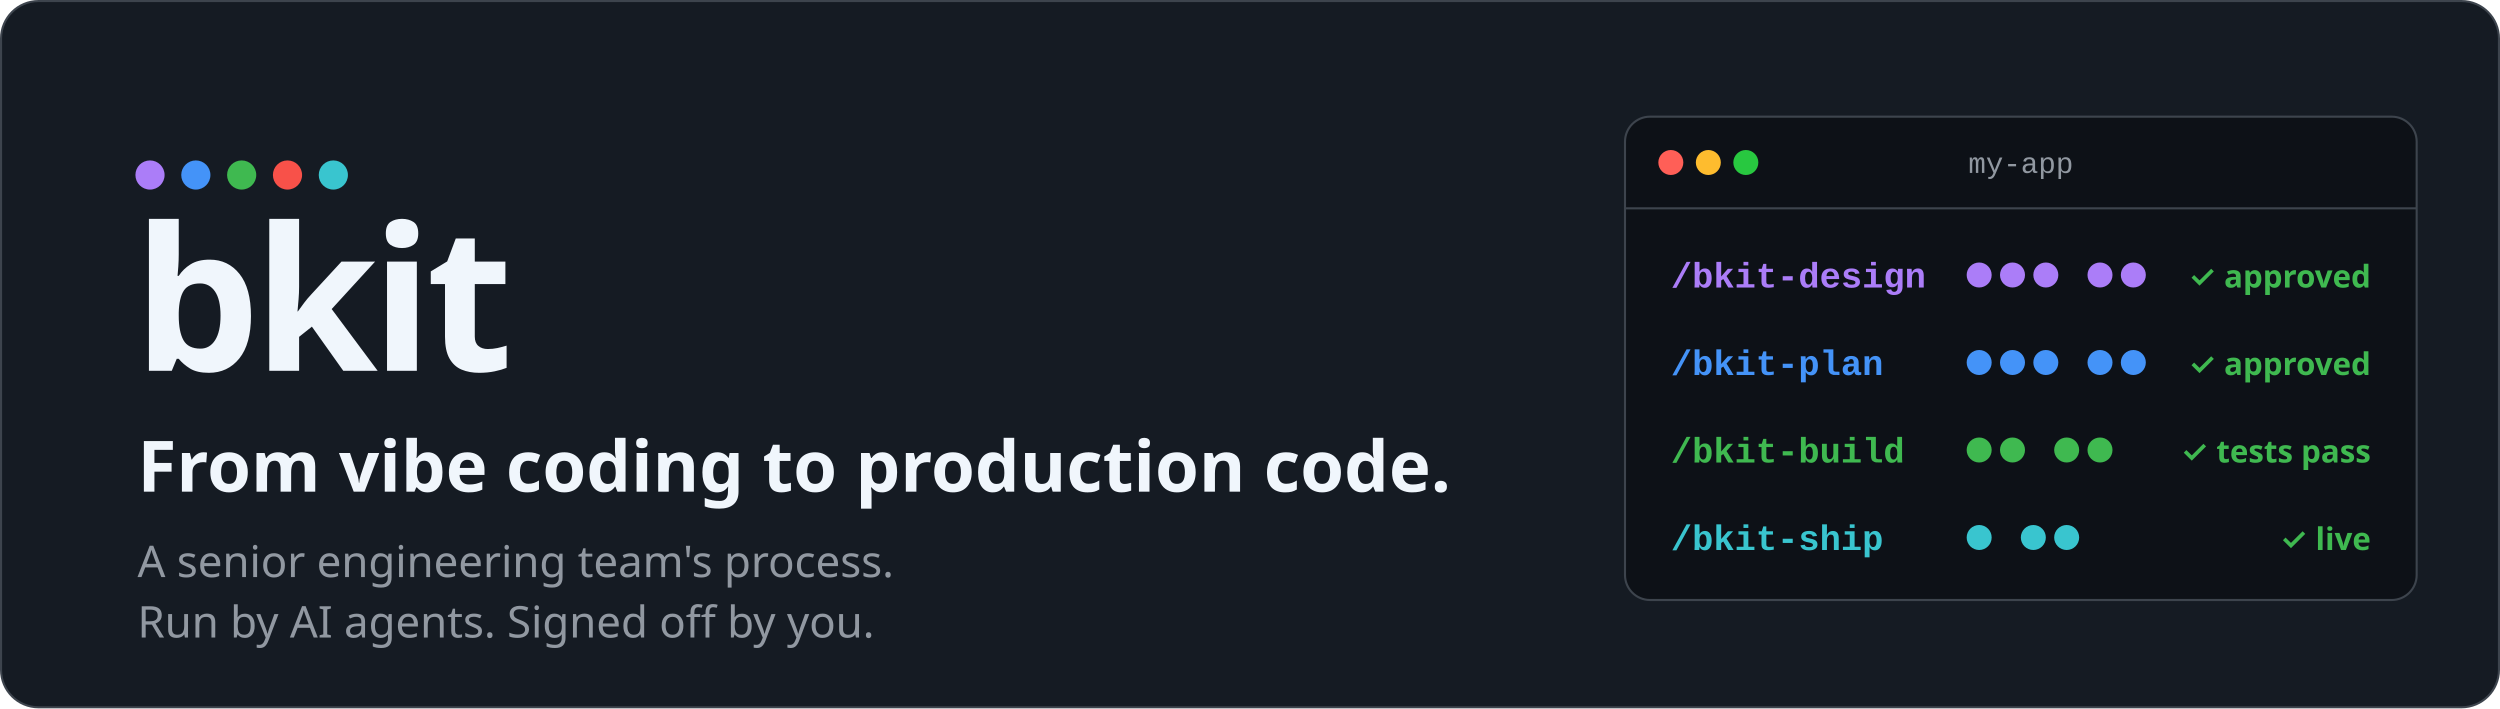
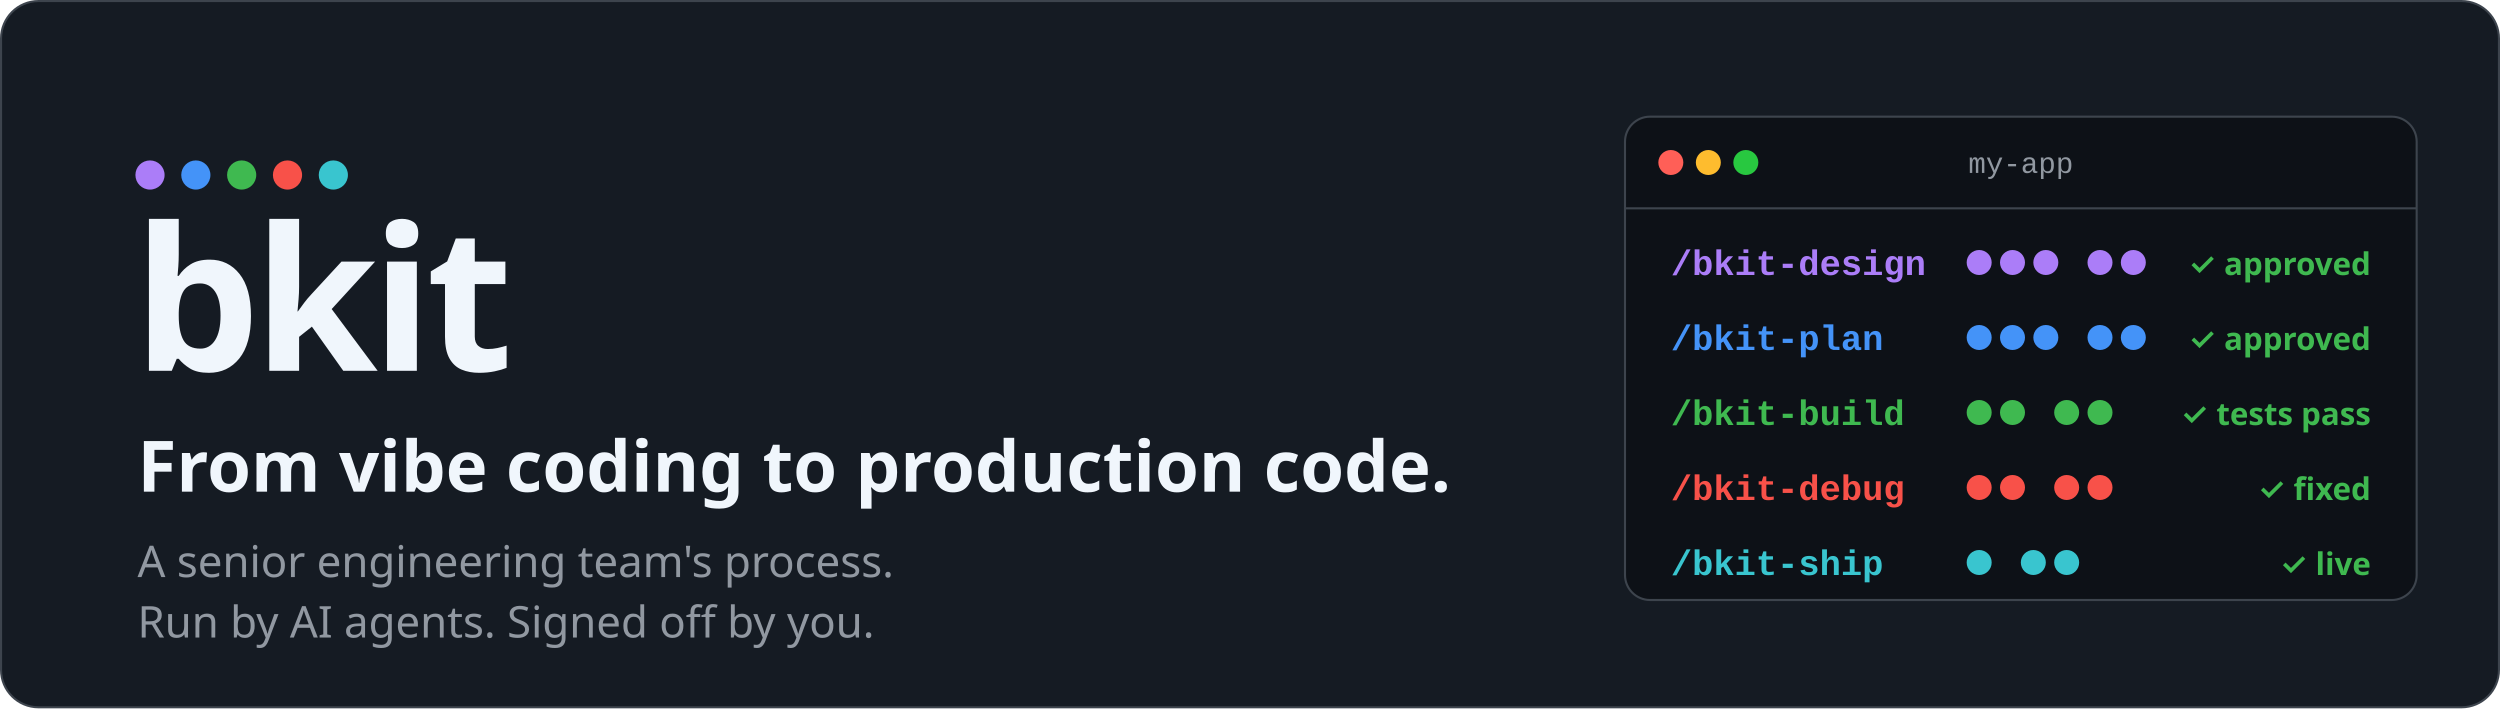
<svg xmlns="http://www.w3.org/2000/svg" width="1200" height="340" viewBox="0 0 1200 340" role="img" aria-label="bkit — from vibe coding to production code. A senior engineering team's process, run by AI agents, signed off by you.">
  <rect x="0.5" y="0.5" width="1199" height="339" rx="18" fill="#151b23" stroke="#3d444d" />
  <circle cx="72" cy="84" r="7" fill="#ab7df8" />
  <circle cx="94" cy="84" r="7" fill="#4493f8" />
  <circle cx="116" cy="84" r="7" fill="#3fb950" />
  <circle cx="138" cy="84" r="7" fill="#f85149" />
  <circle cx="160" cy="84" r="7" fill="#39c5cf" />
  <text x="64" y="178" font-family="-apple-system, BlinkMacSystemFont, 'Segoe UI', 'Noto Sans', Helvetica, Arial, sans-serif" font-size="96" font-weight="800" fill="#f0f6fc" text-anchor="start" letter-spacing="-3">bkit</text>
  <text x="66" y="236" font-family="-apple-system, BlinkMacSystemFont, 'Segoe UI', 'Noto Sans', Helvetica, Arial, sans-serif" font-size="34" font-weight="700" fill="#f0f6fc" text-anchor="start">From vibe coding to production code.</text>
  <text x="66" y="277" font-family="-apple-system, BlinkMacSystemFont, 'Segoe UI', 'Noto Sans', Helvetica, Arial, sans-serif" font-size="21" font-weight="400" fill="#9198a1" text-anchor="start">A senior engineering team's process.</text>
  <text x="66" y="306" font-family="-apple-system, BlinkMacSystemFont, 'Segoe UI', 'Noto Sans', Helvetica, Arial, sans-serif" font-size="21" font-weight="400" fill="#9198a1" text-anchor="start">Run by AI agents. Signed off by you.</text>
  <rect x="780" y="56" width="380" height="232" rx="12" fill="#0d1117" stroke="#3d444d" />
  <circle cx="802" cy="78" r="6" fill="#ff5f57" />
  <circle cx="820" cy="78" r="6" fill="#febc2e" />
  <circle cx="838" cy="78" r="6" fill="#28c840" />
  <text x="970" y="83" font-family="ui-monospace, SFMono-Regular, 'SF Mono', Menlo, Consolas, 'Liberation Mono', monospace" font-size="14" font-weight="400" fill="#9198a1" text-anchor="middle">my-app</text>
  <line x1="780" y1="100" x2="1160" y2="100" stroke="#3d444d" />
-   <text x="802" y="138" font-family="ui-monospace, SFMono-Regular, 'SF Mono', Menlo, Consolas, 'Liberation Mono', monospace" font-size="17" font-weight="600" fill="#ab7df8" text-anchor="start">/bkit-design</text>
-   <circle cx="950" cy="132" r="6" fill="#ab7df8" />
-   <circle cx="966" cy="132" r="6" fill="#ab7df8" />
-   <circle cx="982" cy="132" r="6" fill="#ab7df8" />
-   <circle cx="1008" cy="132" r="6" fill="#ab7df8" />
-   <circle cx="1024" cy="132" r="6" fill="#ab7df8" />
-   <text x="1138" y="138" font-family="-apple-system, BlinkMacSystemFont, 'Segoe UI', 'Noto Sans', Helvetica, Arial, sans-serif" font-size="15" font-weight="600" fill="#3fb950" text-anchor="end">✓ approved</text>
-   <text x="802" y="180" font-family="ui-monospace, SFMono-Regular, 'SF Mono', Menlo, Consolas, 'Liberation Mono', monospace" font-size="17" font-weight="600" fill="#4493f8" text-anchor="start">/bkit-plan</text>
-   <circle cx="950" cy="174" r="6" fill="#4493f8" />
-   <circle cx="966" cy="174" r="6" fill="#4493f8" />
-   <circle cx="982" cy="174" r="6" fill="#4493f8" />
-   <circle cx="1008" cy="174" r="6" fill="#4493f8" />
-   <circle cx="1024" cy="174" r="6" fill="#4493f8" />
-   <text x="1138" y="180" font-family="-apple-system, BlinkMacSystemFont, 'Segoe UI', 'Noto Sans', Helvetica, Arial, sans-serif" font-size="15" font-weight="600" fill="#3fb950" text-anchor="end">✓ approved</text>
-   <text x="802" y="222" font-family="ui-monospace, SFMono-Regular, 'SF Mono', Menlo, Consolas, 'Liberation Mono', monospace" font-size="17" font-weight="600" fill="#3fb950" text-anchor="start">/bkit-build</text>
-   <circle cx="950" cy="216" r="6" fill="#3fb950" />
-   <circle cx="966" cy="216" r="6" fill="#3fb950" />
-   <circle cx="992" cy="216" r="6" fill="#3fb950" />
-   <circle cx="1008" cy="216" r="6" fill="#3fb950" />
-   <text x="1138" y="222" font-family="-apple-system, BlinkMacSystemFont, 'Segoe UI', 'Noto Sans', Helvetica, Arial, sans-serif" font-size="15" font-weight="600" fill="#3fb950" text-anchor="end">✓ tests pass</text>
-   <text x="802" y="264" font-family="ui-monospace, SFMono-Regular, 'SF Mono', Menlo, Consolas, 'Liberation Mono', monospace" font-size="17" font-weight="600" fill="#39c5cf" text-anchor="start">/bkit-ship</text>
-   <circle cx="950" cy="258" r="6" fill="#39c5cf" />
-   <circle cx="976" cy="258" r="6" fill="#39c5cf" />
-   <circle cx="992" cy="258" r="6" fill="#39c5cf" />
-   <text x="1138" y="264" font-family="-apple-system, BlinkMacSystemFont, 'Segoe UI', 'Noto Sans', Helvetica, Arial, sans-serif" font-size="15" font-weight="600" fill="#3fb950" text-anchor="end">✓ live</text>
+   <text x="802" y="132" font-family="ui-monospace, SFMono-Regular, 'SF Mono', Menlo, Consolas, 'Liberation Mono', monospace" font-size="17" font-weight="600" fill="#ab7df8" text-anchor="start">/bkit-design</text>
+   <circle cx="950" cy="126" r="6" fill="#ab7df8" />
+   <circle cx="966" cy="126" r="6" fill="#ab7df8" />
+   <circle cx="982" cy="126" r="6" fill="#ab7df8" />
+   <circle cx="1008" cy="126" r="6" fill="#ab7df8" />
+   <circle cx="1024" cy="126" r="6" fill="#ab7df8" />
+   <text x="1138" y="132" font-family="-apple-system, BlinkMacSystemFont, 'Segoe UI', 'Noto Sans', Helvetica, Arial, sans-serif" font-size="15" font-weight="600" fill="#3fb950" text-anchor="end">✓ approved</text>
+   <text x="802" y="168" font-family="ui-monospace, SFMono-Regular, 'SF Mono', Menlo, Consolas, 'Liberation Mono', monospace" font-size="17" font-weight="600" fill="#4493f8" text-anchor="start">/bkit-plan</text>
+   <circle cx="950" cy="162" r="6" fill="#4493f8" />
+   <circle cx="966" cy="162" r="6" fill="#4493f8" />
+   <circle cx="982" cy="162" r="6" fill="#4493f8" />
+   <circle cx="1008" cy="162" r="6" fill="#4493f8" />
+   <circle cx="1024" cy="162" r="6" fill="#4493f8" />
+   <text x="1138" y="168" font-family="-apple-system, BlinkMacSystemFont, 'Segoe UI', 'Noto Sans', Helvetica, Arial, sans-serif" font-size="15" font-weight="600" fill="#3fb950" text-anchor="end">✓ approved</text>
+   <text x="802" y="204" font-family="ui-monospace, SFMono-Regular, 'SF Mono', Menlo, Consolas, 'Liberation Mono', monospace" font-size="17" font-weight="600" fill="#3fb950" text-anchor="start">/bkit-build</text>
+   <circle cx="950" cy="198" r="6" fill="#3fb950" />
+   <circle cx="966" cy="198" r="6" fill="#3fb950" />
+   <circle cx="992" cy="198" r="6" fill="#3fb950" />
+   <circle cx="1008" cy="198" r="6" fill="#3fb950" />
+   <text x="1138" y="204" font-family="-apple-system, BlinkMacSystemFont, 'Segoe UI', 'Noto Sans', Helvetica, Arial, sans-serif" font-size="15" font-weight="600" fill="#3fb950" text-anchor="end">✓ tests pass</text>
+   <text x="802" y="240" font-family="ui-monospace, SFMono-Regular, 'SF Mono', Menlo, Consolas, 'Liberation Mono', monospace" font-size="17" font-weight="600" fill="#f85149" text-anchor="start">/bkit-debug</text>
+   <circle cx="950" cy="234" r="6" fill="#f85149" />
+   <circle cx="966" cy="234" r="6" fill="#f85149" />
+   <circle cx="992" cy="234" r="6" fill="#f85149" />
+   <circle cx="1008" cy="234" r="6" fill="#f85149" />
+   <text x="1138" y="240" font-family="-apple-system, BlinkMacSystemFont, 'Segoe UI', 'Noto Sans', Helvetica, Arial, sans-serif" font-size="15" font-weight="600" fill="#3fb950" text-anchor="end">✓ fixed</text>
+   <text x="802" y="276" font-family="ui-monospace, SFMono-Regular, 'SF Mono', Menlo, Consolas, 'Liberation Mono', monospace" font-size="17" font-weight="600" fill="#39c5cf" text-anchor="start">/bkit-ship</text>
+   <circle cx="950" cy="270" r="6" fill="#39c5cf" />
+   <circle cx="976" cy="270" r="6" fill="#39c5cf" />
+   <circle cx="992" cy="270" r="6" fill="#39c5cf" />
+   <text x="1138" y="276" font-family="-apple-system, BlinkMacSystemFont, 'Segoe UI', 'Noto Sans', Helvetica, Arial, sans-serif" font-size="15" font-weight="600" fill="#3fb950" text-anchor="end">✓ live</text>
</svg>
